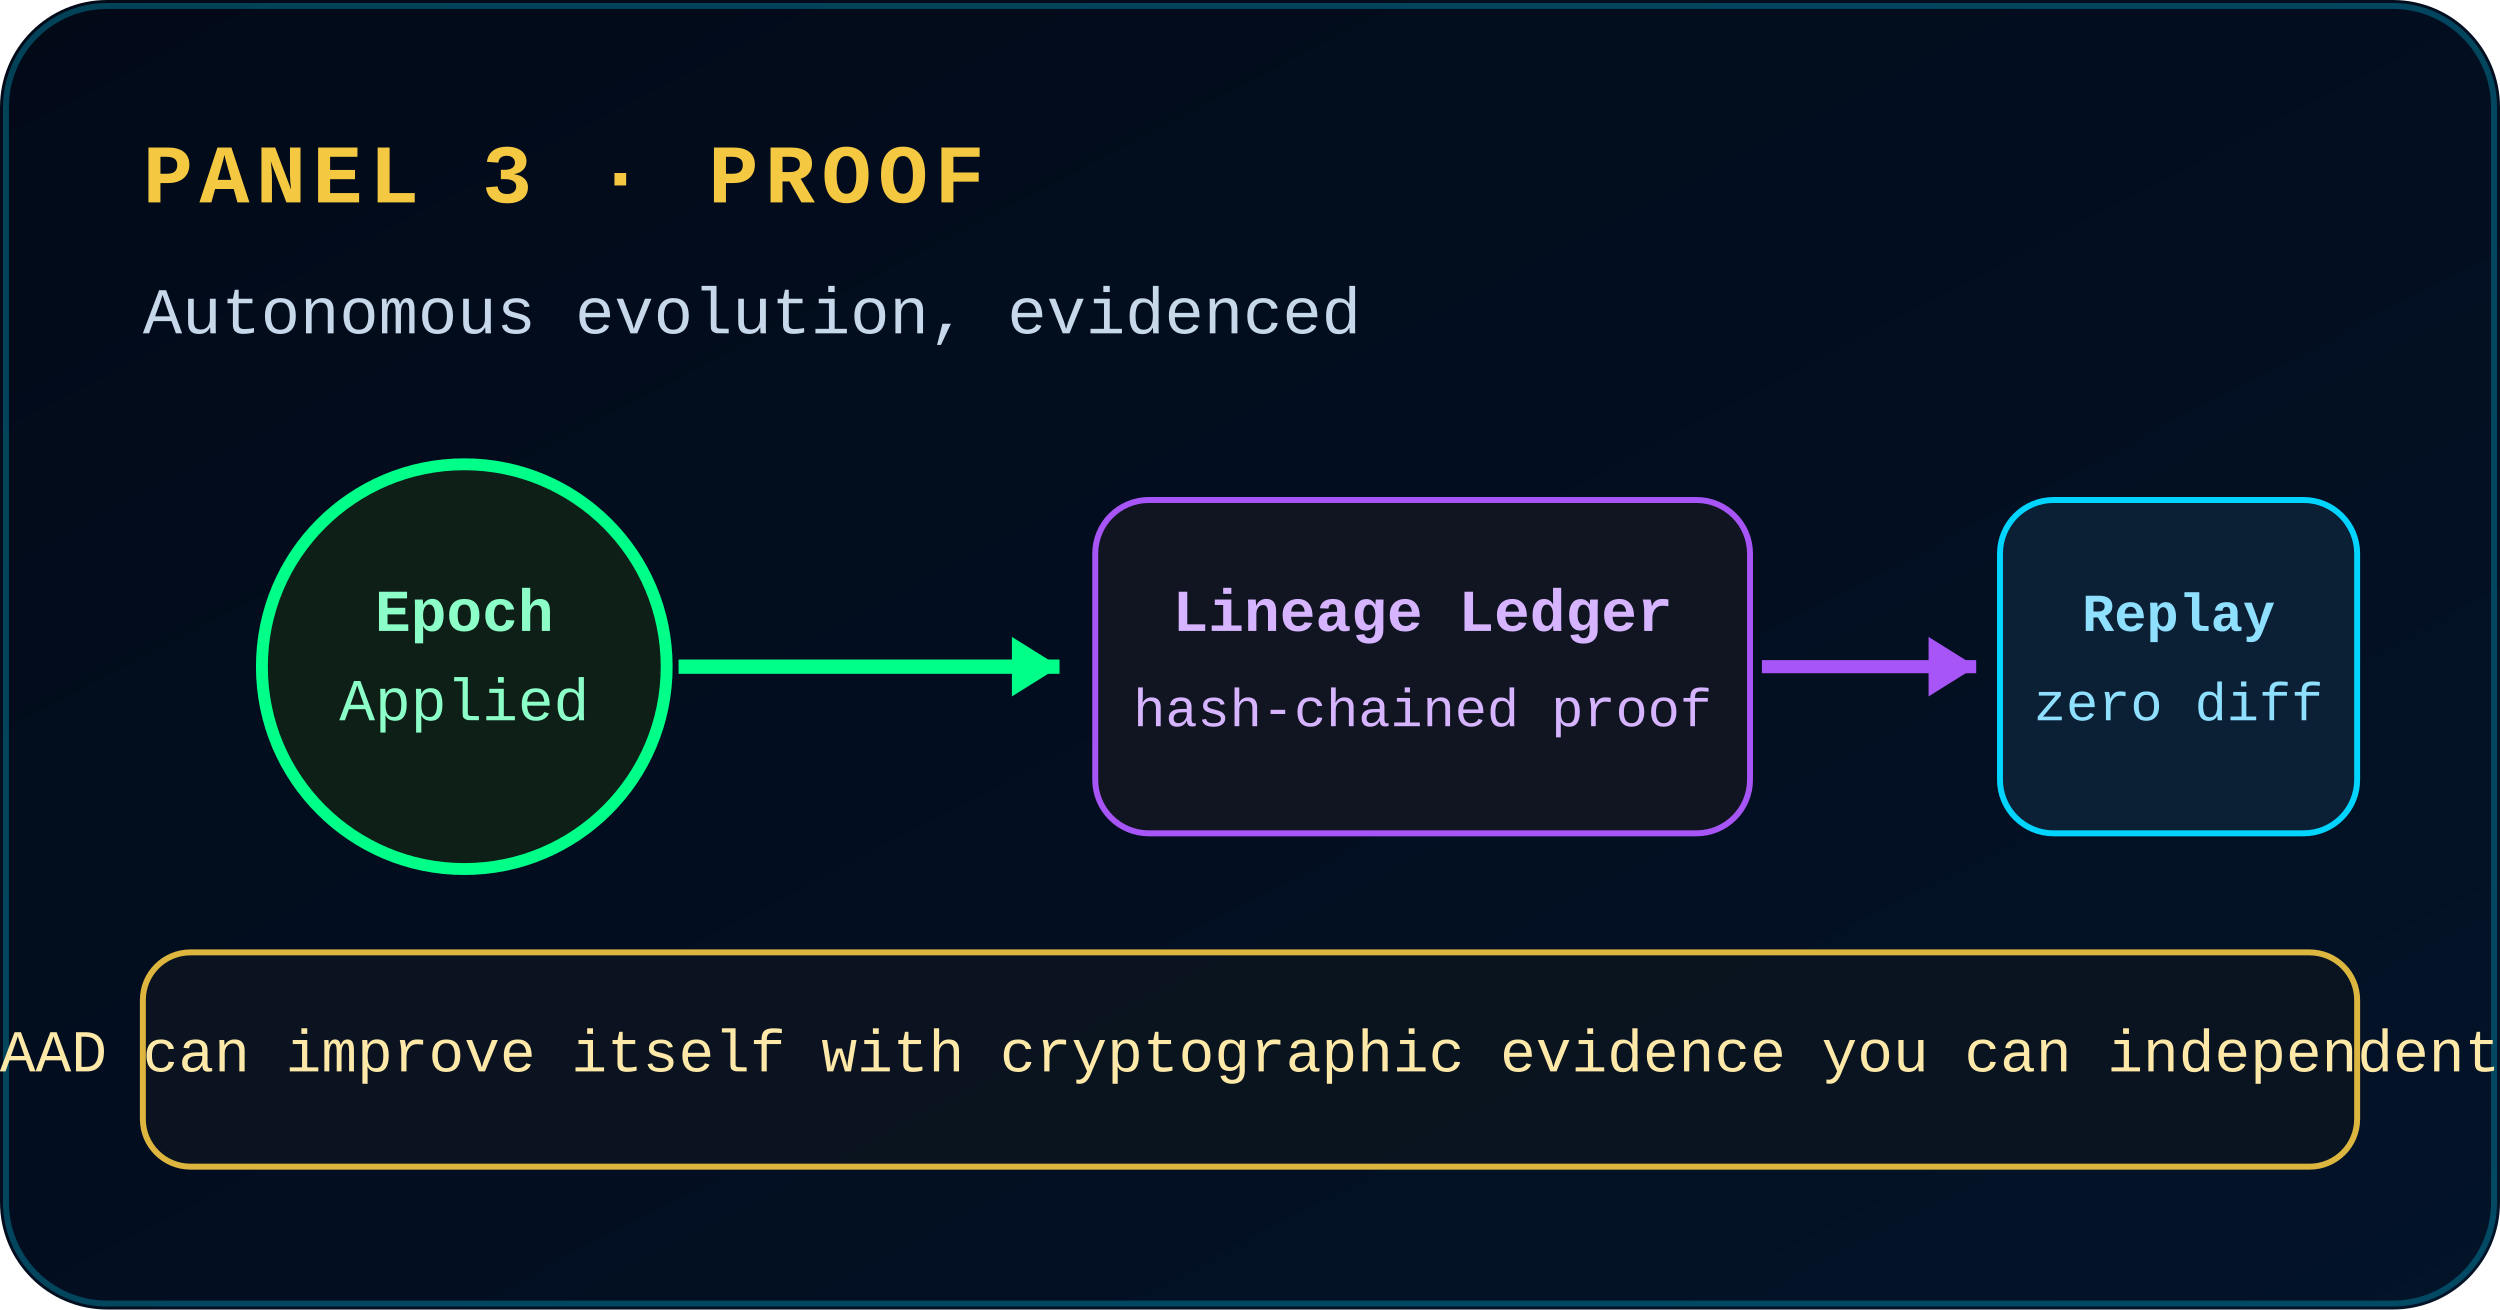
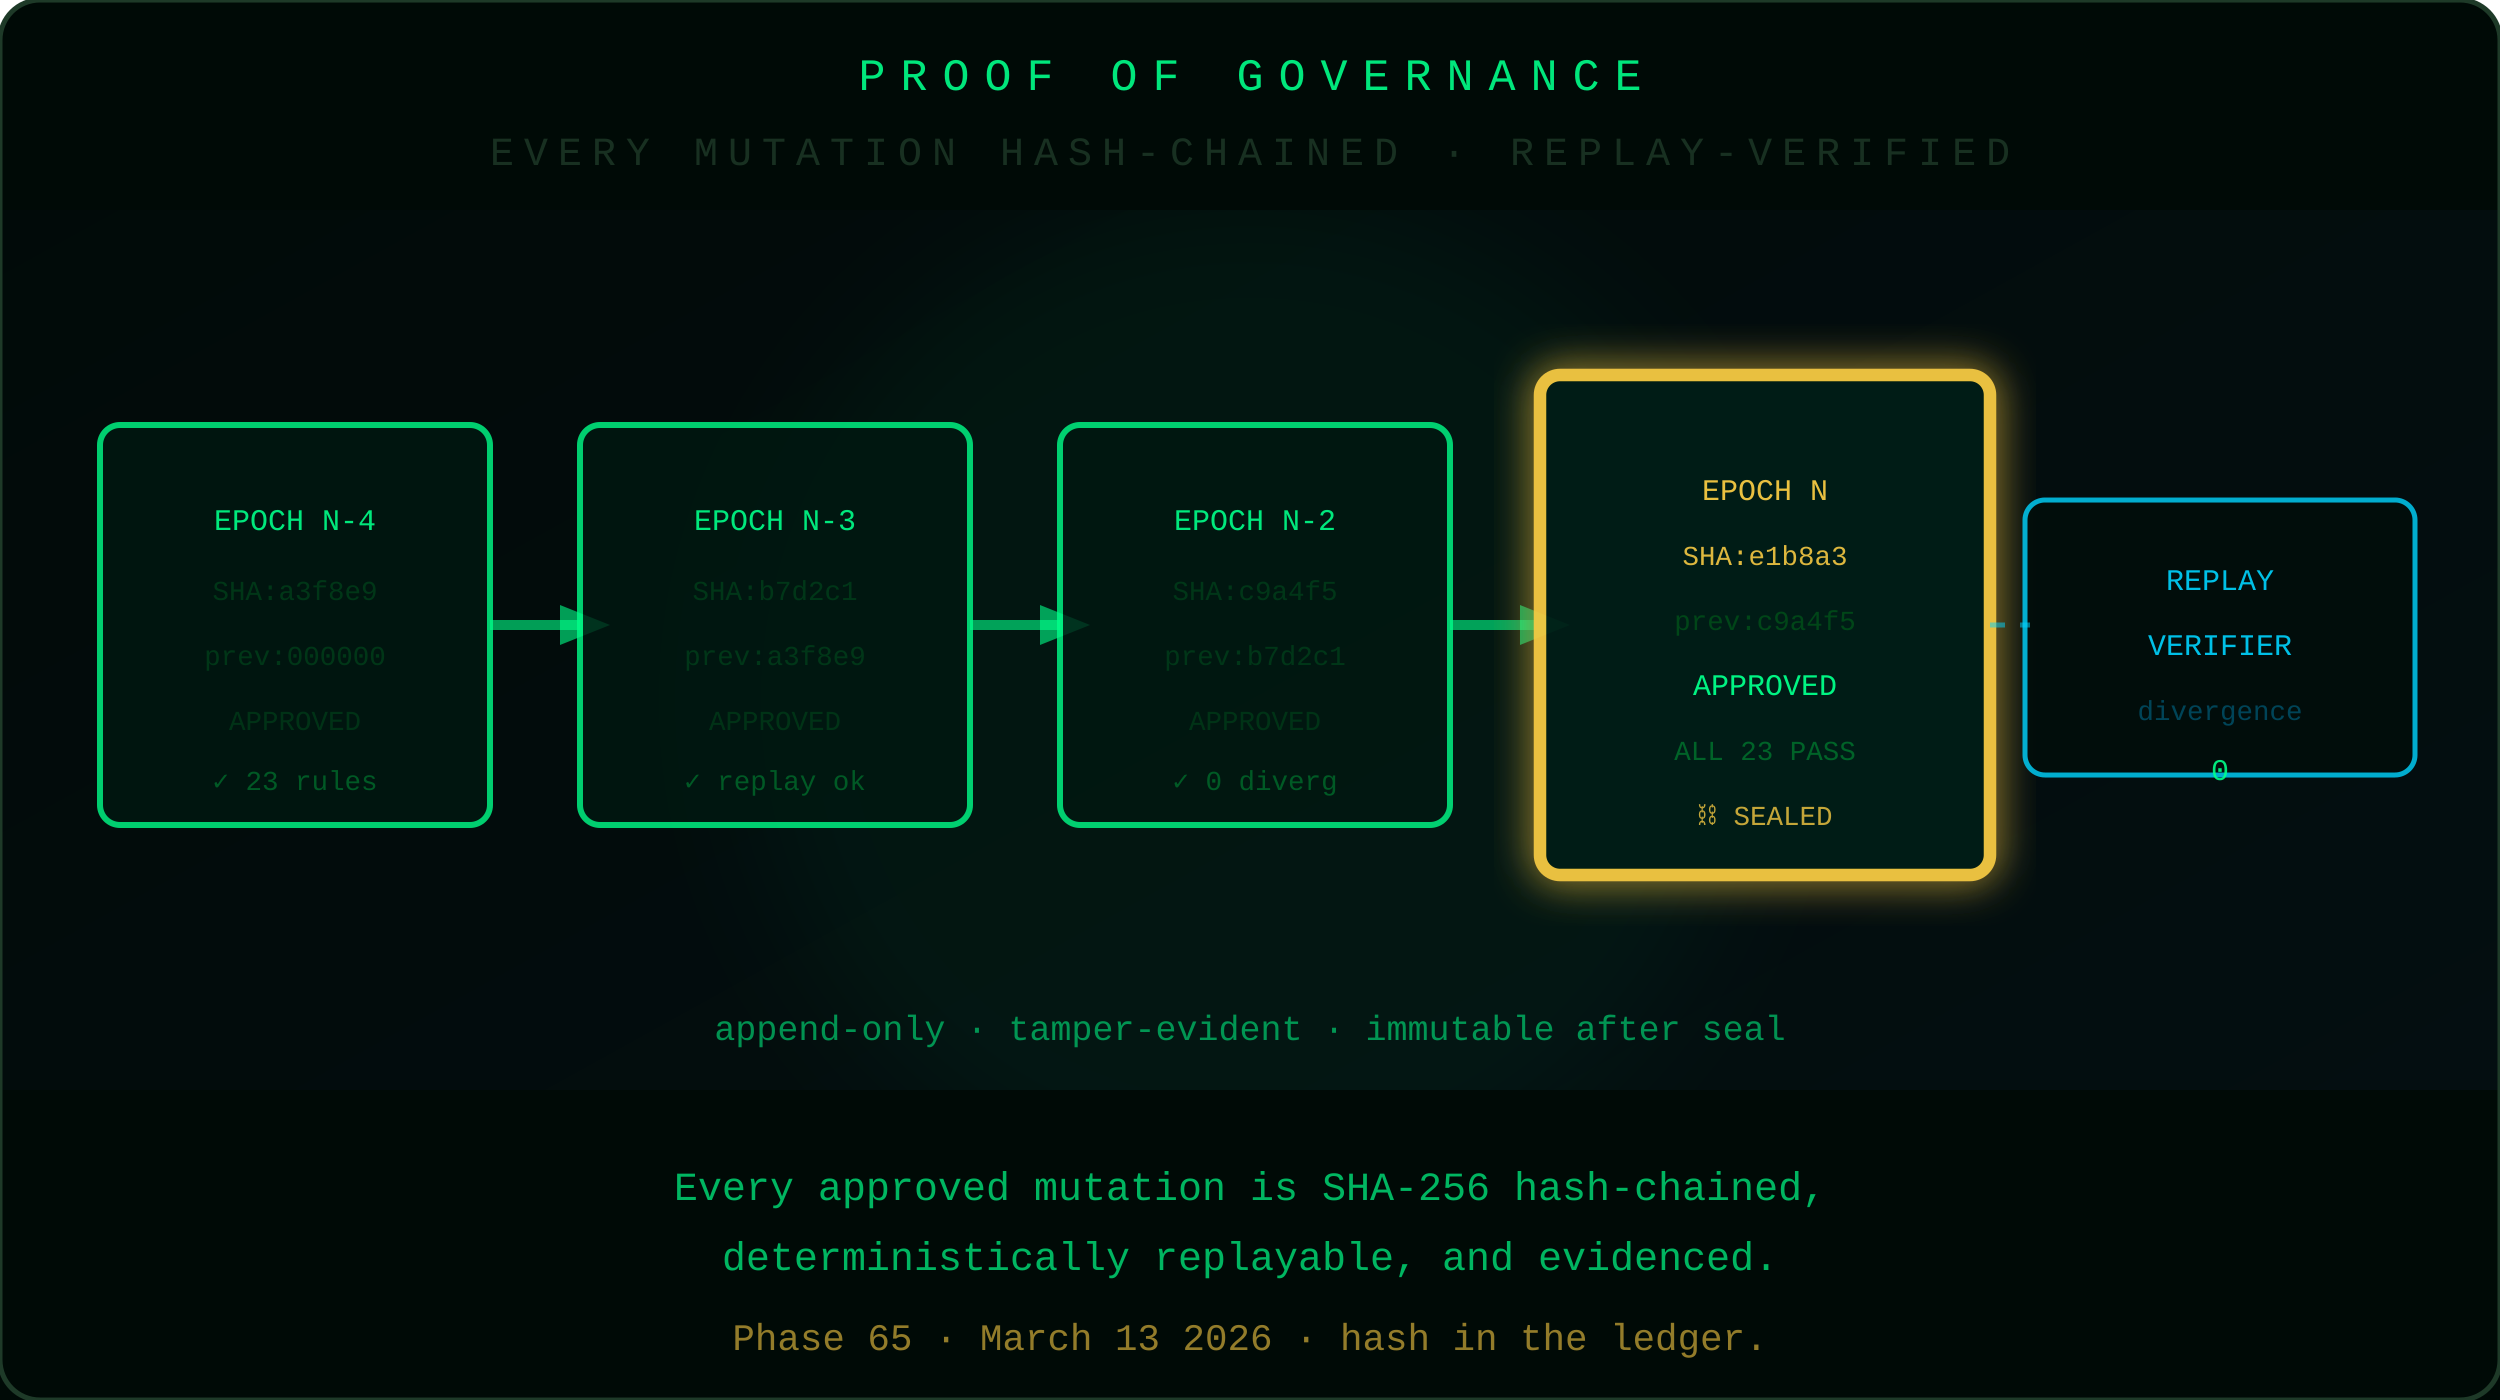
- <svg xmlns="http://www.w3.org/2000/svg" viewBox="0 0 420 220" role="img" aria-labelledby="title desc">
+ <svg xmlns="http://www.w3.org/2000/svg" viewBox="0 0 500 280">
  <defs>
-     <linearGradient id="bg3" x1="0%" y1="0%" x2="100%" y2="100%">
-       <stop offset="0%" stop-color="#020a18" />
-       <stop offset="100%" stop-color="#031328" />
+     <linearGradient id="s3-bg" x1="0%" y1="0%" x2="100%" y2="100%">
+       <stop offset="0%" stop-color="#010a08" />
+       <stop offset="100%" stop-color="#040f12" />
    </linearGradient>
+     <filter id="s3-glow">
+       <feGaussianBlur stdDeviation="4" result="b" />
+       <feMerge>
+         <feMergeNode in="b" />
+         <feMergeNode in="SourceGraphic" />
+       </feMerge>
+     </filter>
+     <filter id="s3-soft">
+       <feGaussianBlur stdDeviation="12" />
+     </filter>
+     <style>
+     @keyframes s3-chain{0%{fill-opacity:.4}50%{fill-opacity:1}100%{fill-opacity:.4}}
+     @keyframes s3-verify{0%,100%{opacity:.7}50%{opacity:1}}
+     .s3-link1{animation:s3-chain 2s ease-in-out infinite}
+     .s3-link2{animation:s3-chain 2s ease-in-out infinite .4s}
+     .s3-link3{animation:s3-chain 2s ease-in-out infinite .8s}
+     .s3-link4{animation:s3-chain 2s ease-in-out infinite 1.2s}
+     .s3-link5{animation:s3-chain 2s ease-in-out infinite 1.6s}
+     .s3-seal{animation:s3-verify 2.5s ease-in-out infinite}
+   </style>
  </defs>
-   <rect width="420" height="220" rx="18" fill="url(#bg3)" />
-   <rect x="1" y="1" width="418" height="218" rx="17" fill="none" stroke="#00d4ff" opacity="0.28" />
-   <text x="24" y="34" fill="#f5c842" font-family="'Courier New',monospace" font-size="14" font-weight="700" letter-spacing="1.1">PANEL 3 · PROOF</text>
-   <text x="24" y="56" fill="#c6d8ea" font-family="'Courier New',monospace" font-size="11">Autonomous evolution, evidenced</text>
-   <circle cx="78" cy="112" r="34" fill="#0d1f17" stroke="#00ff88" stroke-width="2" />
-   <text x="78" y="106" text-anchor="middle" fill="#8cffc8" font-family="'Courier New',monospace" font-size="10" font-weight="700">Epoch</text>
-   <text x="78" y="121" text-anchor="middle" fill="#8cffc8" font-family="'Courier New',monospace" font-size="10">Applied</text>
-   <path d="M114 112 L178 112" stroke="#00ff88" stroke-width="2.4" />
-   <polygon points="178,112 170,107 170,117" fill="#00ff88" />
-   <rect x="184" y="84" width="110" height="56" rx="9" fill="#111522" stroke="#a855f7" />
-   <text x="239" y="106" text-anchor="middle" fill="#d6b4ff" font-family="'Courier New',monospace" font-size="10" font-weight="700">Lineage Ledger</text>
-   <text x="239" y="122" text-anchor="middle" fill="#d6b4ff" font-family="'Courier New',monospace" font-size="9">hash-chained proof</text>
-   <path d="M296 112 L332 112" stroke="#a855f7" stroke-width="2.2" />
-   <polygon points="332,112 324,107 324,117" fill="#a855f7" />
-   <rect x="336" y="84" width="60" height="56" rx="9" fill="#0b2035" stroke="#00d4ff" />
-   <text x="366" y="106" text-anchor="middle" fill="#8fdfff" font-family="'Courier New',monospace" font-size="9" font-weight="700">Replay</text>
-   <text x="366" y="121" text-anchor="middle" fill="#8fdfff" font-family="'Courier New',monospace" font-size="9">zero diff</text>
-   <rect x="24" y="160" width="372" height="36" rx="8" fill="#0b141f" stroke="#f5c842" opacity="0.9" />
-   <text x="210" y="180" text-anchor="middle" fill="#ffe9a8" font-family="'Courier New',monospace" font-size="10">Result: ADAAD can improve itself with cryptographic evidence you can independently verify.</text>
+   <rect width="500" height="280" fill="url(#s3-bg)" rx="8" />
+   <circle cx="250" cy="140" r="100" fill="#00ff88" opacity="0.04" filter="url(#s3-soft)" />
+   <rect x="0" y="0" width="500" height="42" fill="#000a06" rx="8" />
+   <rect x="0" y="32" width="500" height="10" fill="#000a06" />
+   <text x="250" y="18" text-anchor="middle" font-family="'Courier New',monospace" font-size="9" fill="#00ff88" letter-spacing="3" opacity="0.9">PROOF OF GOVERNANCE</text>
+   <text x="250" y="33" text-anchor="middle" font-family="'Courier New',monospace" font-size="8" fill="#1e3a28" letter-spacing="2" opacity="0.8">EVERY MUTATION HASH-CHAINED · REPLAY-VERIFIED</text>
+   <g>
+     <rect x="20" y="85" width="78" height="80" rx="4" fill="#001810" stroke="#00ff88" stroke-width="1.2" opacity="0.8" />
+     <text x="59" y="106" text-anchor="middle" font-family="'Courier New',monospace" font-size="6" fill="#00ff88" opacity="0.9" class="s3-link1">EPOCH N-4</text>
+     <text x="59" y="120" text-anchor="middle" font-family="'Courier New',monospace" font-size="5.5" fill="#003a18" opacity="0.9">SHA:a3f8e9</text>
+     <text x="59" y="133" text-anchor="middle" font-family="'Courier New',monospace" font-size="5.5" fill="#003a18" opacity="0.9">prev:000000</text>
+     <text x="59" y="146" text-anchor="middle" font-family="'Courier New',monospace" font-size="5.5" fill="#003a18" opacity="0.8">APPROVED</text>
+     <text x="59" y="158" text-anchor="middle" font-family="'Courier New',monospace" font-size="5.5" fill="#006a2a" opacity="0.8">✓ 23 rules</text>
+     <line x1="98" y1="125" x2="116" y2="125" stroke="#00ff88" stroke-width="2" opacity="0.6" class="s3-link1" />
+     <polygon points="112,121 122,125 112,129" fill="#00ff88" opacity="0.6" class="s3-link1" />
+     <rect x="116" y="85" width="78" height="80" rx="4" fill="#001810" stroke="#00ff88" stroke-width="1.2" opacity="0.8" />
+     <text x="155" y="106" text-anchor="middle" font-family="'Courier New',monospace" font-size="6" fill="#00ff88" opacity="0.9" class="s3-link2">EPOCH N-3</text>
+     <text x="155" y="120" text-anchor="middle" font-family="'Courier New',monospace" font-size="5.5" fill="#003a18" opacity="0.9">SHA:b7d2c1</text>
+     <text x="155" y="133" text-anchor="middle" font-family="'Courier New',monospace" font-size="5.5" fill="#003a18" opacity="0.9">prev:a3f8e9</text>
+     <text x="155" y="146" text-anchor="middle" font-family="'Courier New',monospace" font-size="5.5" fill="#003a18" opacity="0.8">APPROVED</text>
+     <text x="155" y="158" text-anchor="middle" font-family="'Courier New',monospace" font-size="5.5" fill="#006a2a" opacity="0.8">✓ replay ok</text>
+     <line x1="194" y1="125" x2="212" y2="125" stroke="#00ff88" stroke-width="2" opacity="0.6" class="s3-link2" />
+     <polygon points="208,121 218,125 208,129" fill="#00ff88" opacity="0.6" class="s3-link2" />
+     <rect x="212" y="85" width="78" height="80" rx="4" fill="#001810" stroke="#00ff88" stroke-width="1.2" opacity="0.8" />
+     <text x="251" y="106" text-anchor="middle" font-family="'Courier New',monospace" font-size="6" fill="#00ff88" opacity="0.9" class="s3-link3">EPOCH N-2</text>
+     <text x="251" y="120" text-anchor="middle" font-family="'Courier New',monospace" font-size="5.5" fill="#003a18" opacity="0.9">SHA:c9a4f5</text>
+     <text x="251" y="133" text-anchor="middle" font-family="'Courier New',monospace" font-size="5.5" fill="#003a18" opacity="0.9">prev:b7d2c1</text>
+     <text x="251" y="146" text-anchor="middle" font-family="'Courier New',monospace" font-size="5.5" fill="#003a18" opacity="0.8">APPROVED</text>
+     <text x="251" y="158" text-anchor="middle" font-family="'Courier New',monospace" font-size="5.5" fill="#006a2a" opacity="0.8">✓ 0 diverg</text>
+     <line x1="290" y1="125" x2="308" y2="125" stroke="#00ff88" stroke-width="2" opacity="0.6" class="s3-link3" />
+     <polygon points="304,121 314,125 304,129" fill="#00ff88" opacity="0.6" class="s3-link3" />
+     <rect x="308" y="75" width="90" height="100" rx="4" fill="#001e12" stroke="#f5c842" stroke-width="2.5" opacity="0.95" class="s3-seal" filter="url(#s3-glow)" />
+     <text x="353" y="100" text-anchor="middle" font-family="'Courier New',monospace" font-size="6" fill="#f5c842" opacity="0.95" class="s3-link4">EPOCH N</text>
+     <text x="353" y="113" text-anchor="middle" font-family="'Courier New',monospace" font-size="5.5" fill="#f5c842" opacity="0.9">SHA:e1b8a3</text>
+     <text x="353" y="126" text-anchor="middle" font-family="'Courier New',monospace" font-size="5.5" fill="#004a18" opacity="0.9">prev:c9a4f5</text>
+     <text x="353" y="139" text-anchor="middle" font-family="'Courier New',monospace" font-size="6" fill="#00ff88" opacity="0.95">APPROVED</text>
+     <text x="353" y="152" text-anchor="middle" font-family="'Courier New',monospace" font-size="5.5" fill="#006a2a" opacity="0.9">ALL 23 PASS</text>
+     <text x="353" y="165" text-anchor="middle" font-family="'Courier New',monospace" font-size="5.5" fill="#f5c842" opacity="0.8">⛓ SEALED</text>
+     <rect x="405" y="100" width="78" height="55" rx="4" fill="#000d0a" stroke="#00d4ff" stroke-width="1" opacity="0.8" />
+     <text x="444" y="118" text-anchor="middle" font-family="'Courier New',monospace" font-size="6" fill="#00d4ff" opacity="0.9">REPLAY</text>
+     <text x="444" y="131" text-anchor="middle" font-family="'Courier New',monospace" font-size="6" fill="#00d4ff" opacity="0.9">VERIFIER</text>
+     <text x="444" y="144" text-anchor="middle" font-family="'Courier New',monospace" font-size="5.5" fill="#004a60" opacity="0.9">divergence</text>
+     <text x="444" y="156" text-anchor="middle" font-family="'Courier New',monospace" font-size="6" fill="#00ff88" opacity="0.9">0</text>
+     <line x1="398" y1="125" x2="406" y2="125" stroke="#00d4ff" stroke-width="1" opacity="0.5" stroke-dasharray="3 3" />
+   </g>
+   <text x="250" y="208" text-anchor="middle" font-family="'Courier New',monospace" font-size="7" fill="#00ff88" opacity="0.55">append-only · tamper-evident · immutable after seal</text>
+   <rect x="0" y="218" width="500" height="62" fill="#000a06" rx="0" />
+   <rect x="0" y="218" width="500" height="4" fill="#000a06" />
+   <text x="250" y="240" text-anchor="middle" font-family="'Courier New',monospace" font-size="8" fill="#00ff88" opacity="0.7">Every approved mutation is SHA-256 hash-chained,</text>
+   <text x="250" y="254" text-anchor="middle" font-family="'Courier New',monospace" font-size="8" fill="#00ff88" opacity="0.7">deterministically replayable, and evidenced.</text>
+   <text x="250" y="270" text-anchor="middle" font-family="'Courier New',monospace" font-size="7.5" fill="#f5c842" opacity="0.6">Phase 65 · March 13 2026 · hash in the ledger.</text>
+   <rect width="500" height="280" fill="none" stroke="#1e3a28" stroke-width="1" rx="8" />
</svg>
